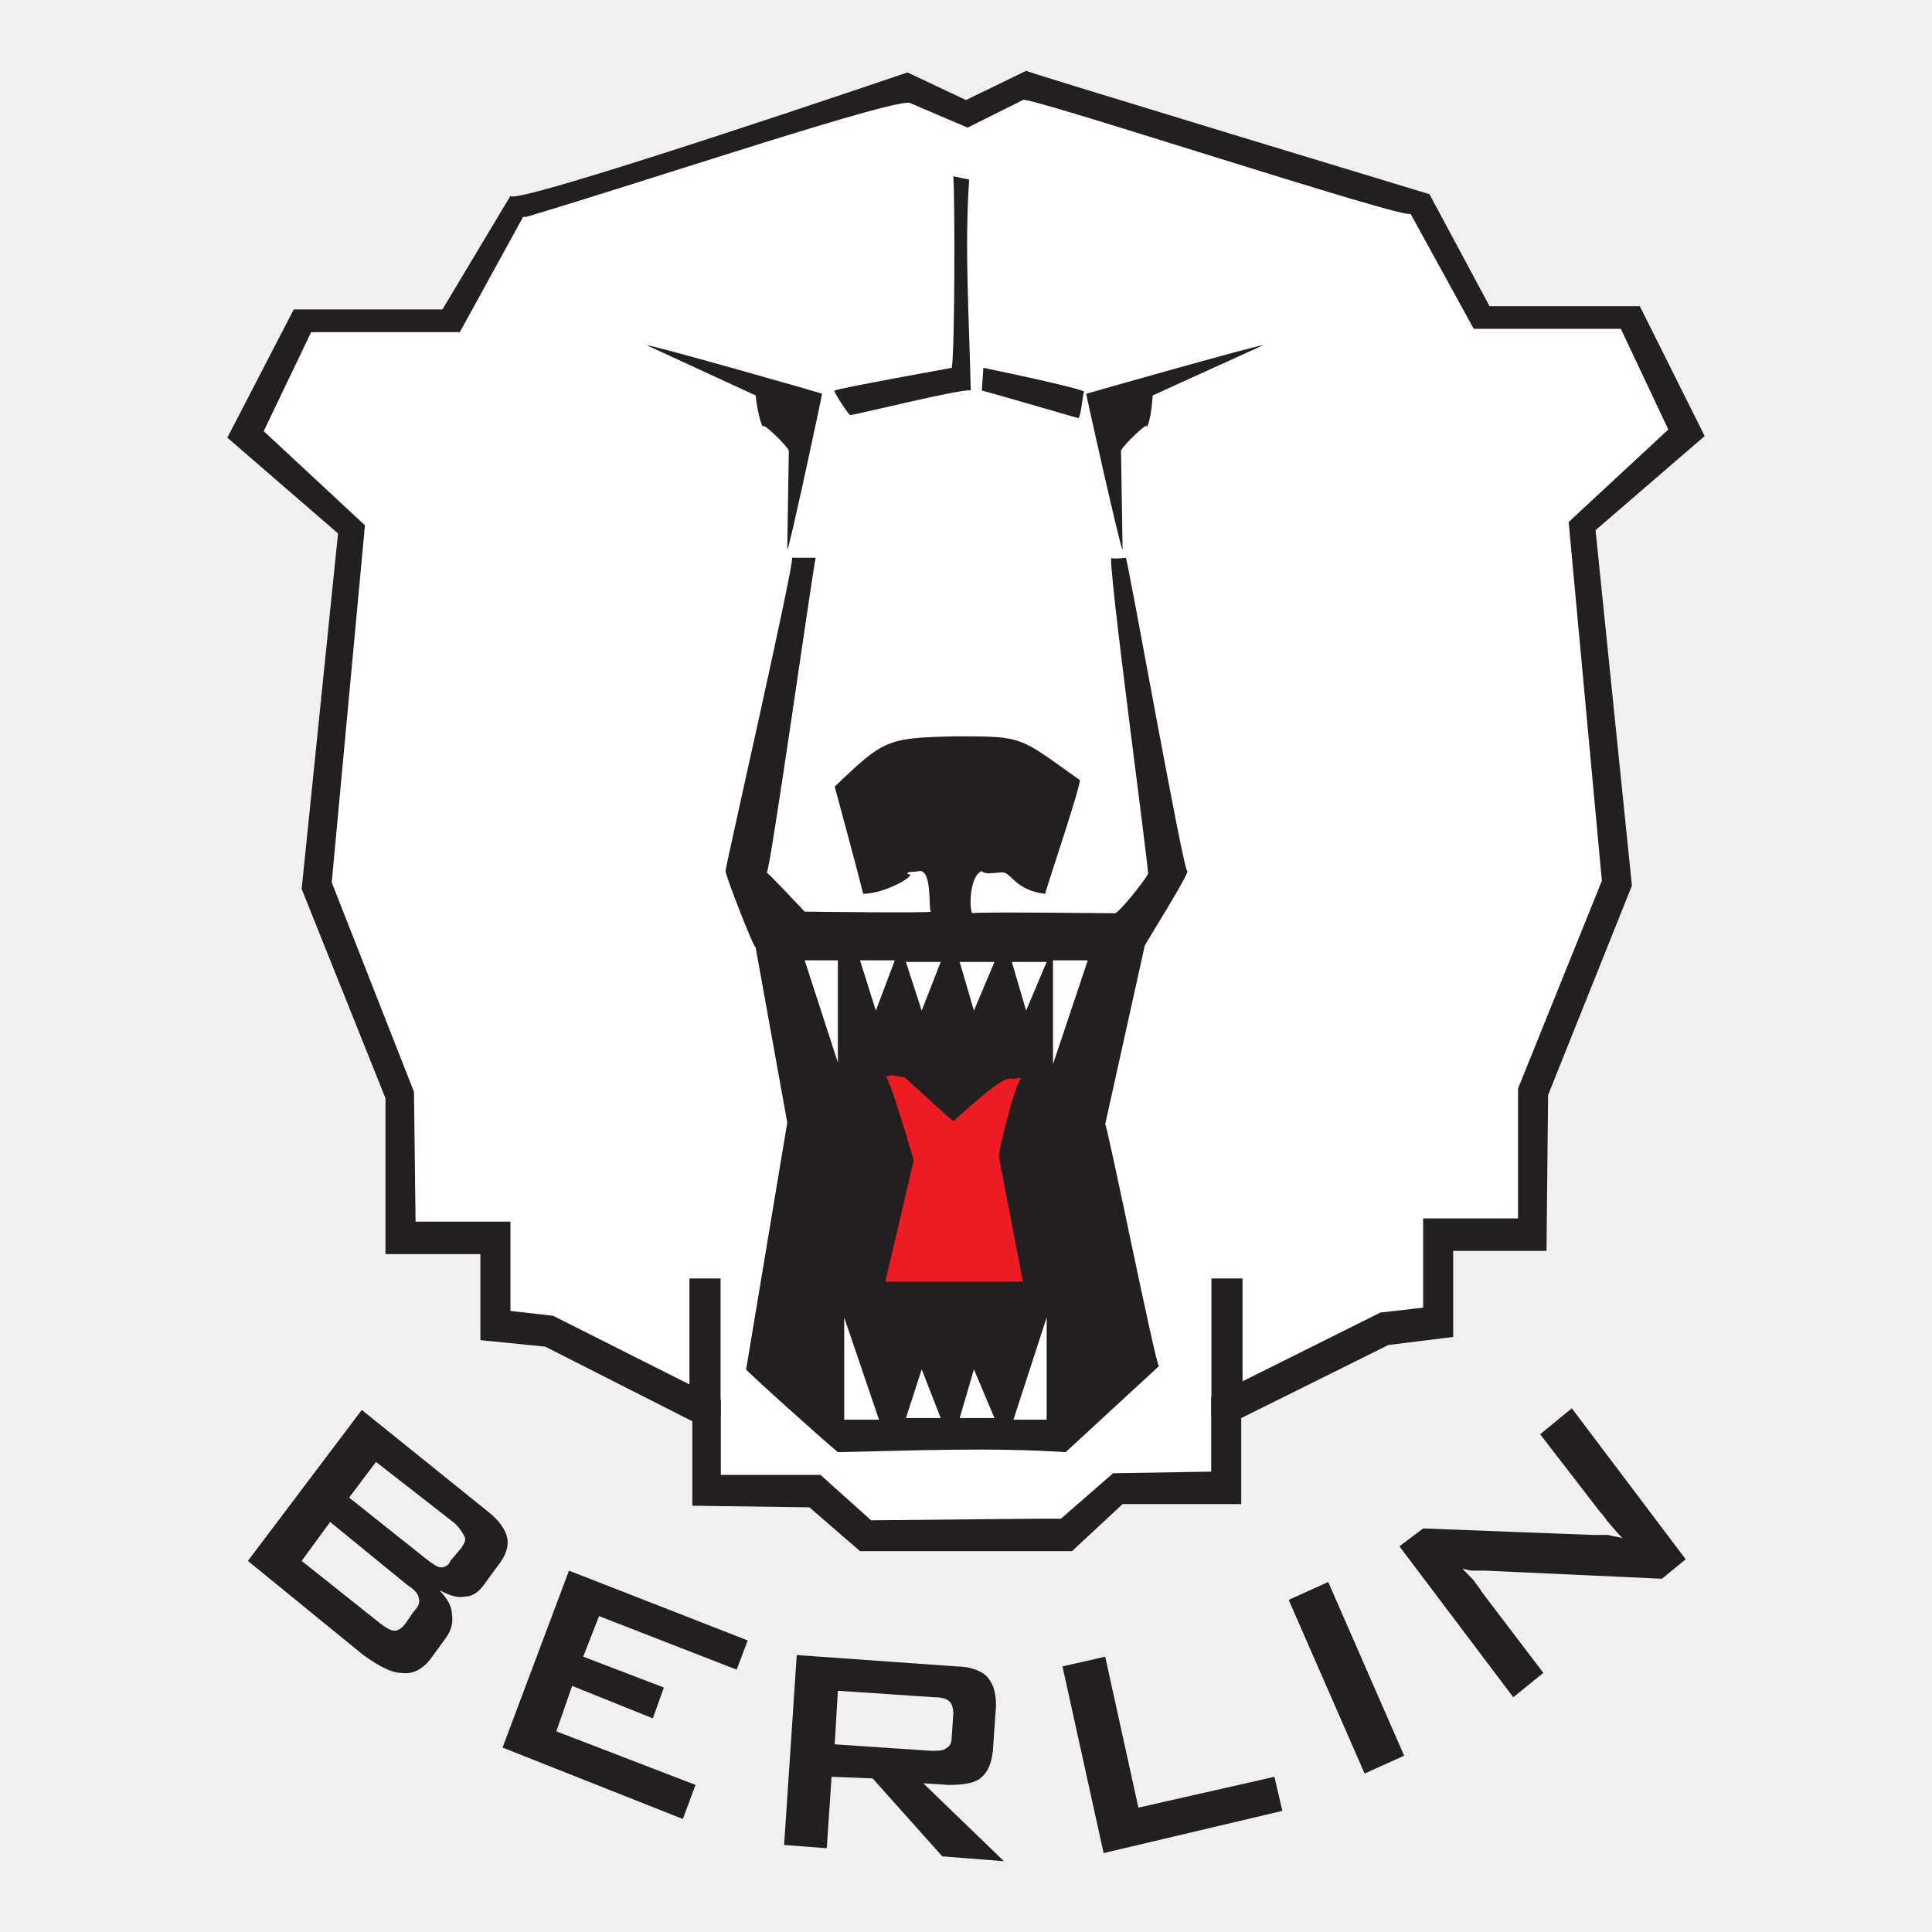
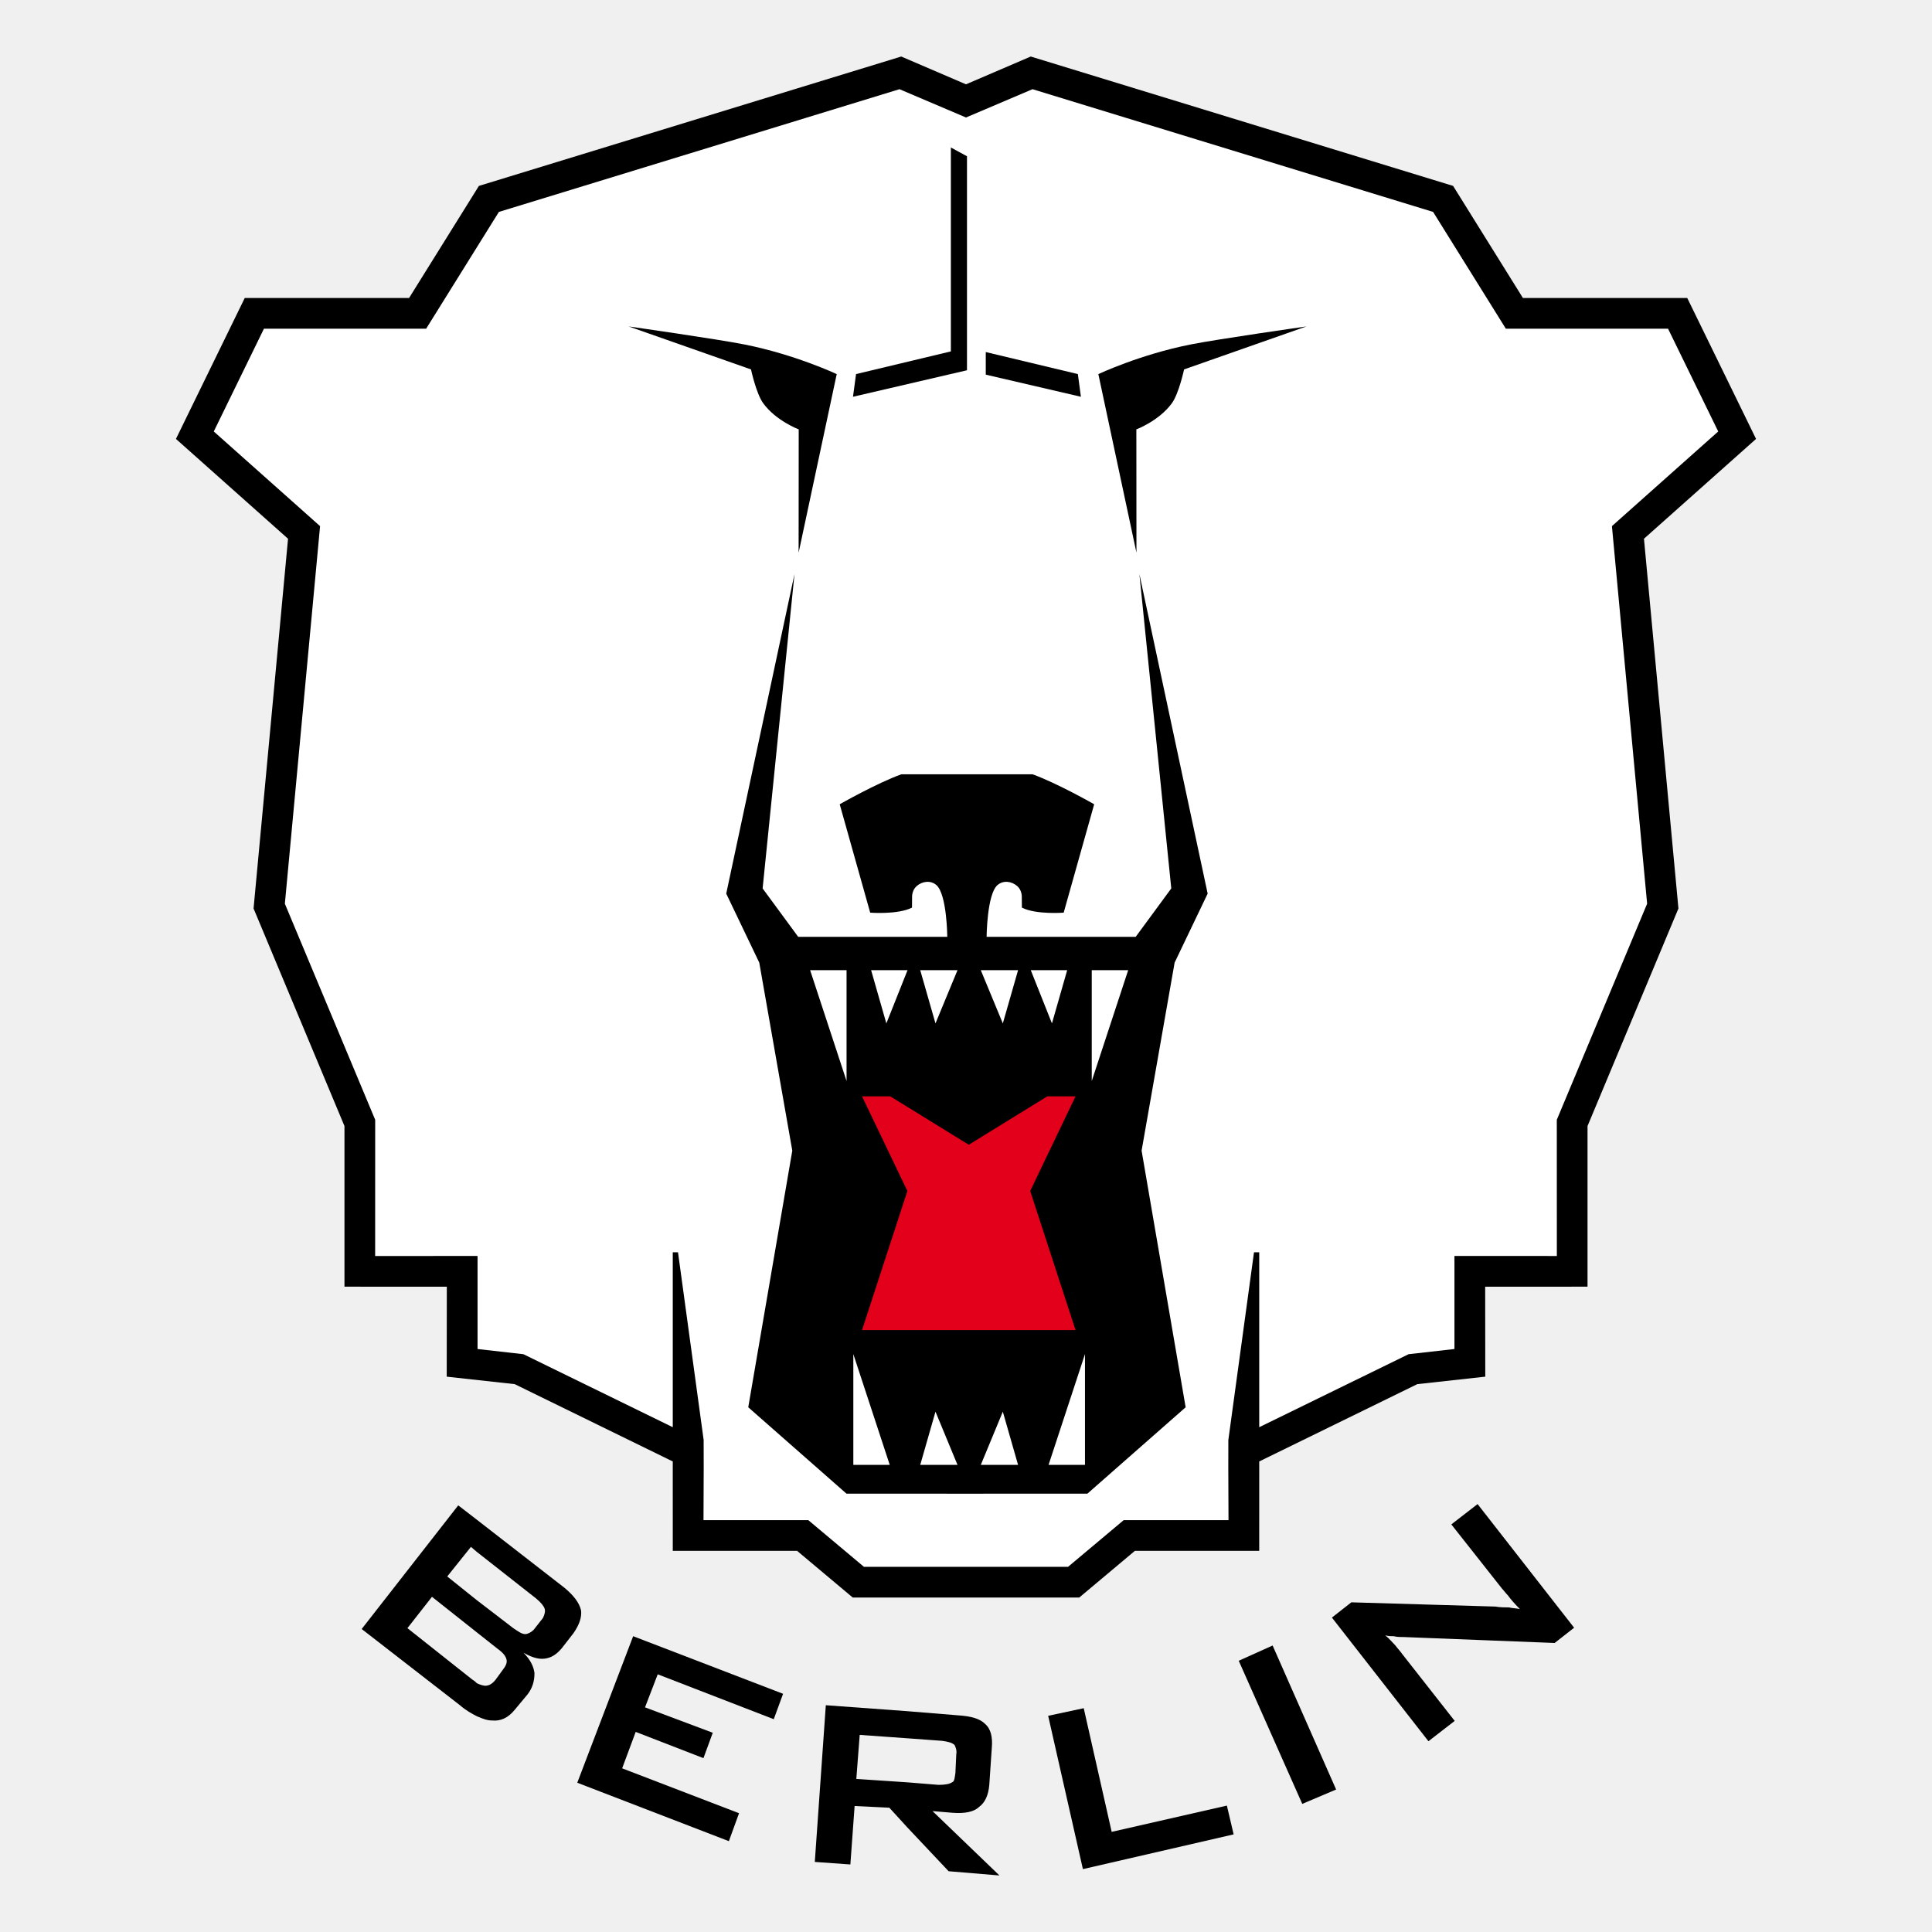
- <svg xmlns="http://www.w3.org/2000/svg" version="1.1" id="svg2" width="200" height="200" viewBox="0 0 200 200">
-   <defs id="defs6" />
-   <g id="g8" transform="matrix(1.333333,0,0,-1.333333,0,257.3333)">
-     <path d="m 666.611,392.215 h 192.756 v -192.756 h -192.756 v 192.756" style="fill:#ffffff;fill-opacity:1;fill-rule:evenodd;stroke:none;stroke-width:0.1" id="path12" />
-     <g id="g2243" transform="matrix(0.7707438,0,0,0.7909374,-268.3127,28.27851)">
-       <path d="m 452.441,55.996 h 3.665 l 5.098,4.621 h 11.951 v 8.444 l 14.818,7.17 6.533,0.796 v 8.445 h 9.401 l 0.159,15.296 8.445,20.554 -3.665,34.895 10.994,9.241 -6.533,12.747 h -15.137 l -6.054,10.994 c 0,0 -40.472,11.951 -40.631,12.11 l -6.055,-2.868 -5.895,2.709 c 0,0 -39.834,-13.225 -39.993,-12.11 l -6.852,-11.153 h -14.977 l -6.692,-12.588 11.153,-9.401 -3.665,-34.895 8.445,-20.554 V 85.155 h 9.56 v -8.445 l 6.533,-0.637 14.818,-7.33 v -8.285 l 11.791,-0.159 5.099,-4.302 h 17.686" style="fill:#231f20;fill-opacity:1;fill-rule:evenodd;stroke:none;stroke-width:0.1" id="path14" />
-       <path d="m 451.166,198.443 -5.577,-2.709 -5.736,2.39 c -0.796,0.797 -26.609,-7.648 -38.718,-11.153 h -0.319 l -6.373,-11.313 h -14.977 l -4.78,-9.72 10.198,-9.241 -3.346,-35.054 8.285,-20.555 0.159,-12.747 h 9.561 v -8.763 l 4.301,-0.478 16.89,-8.286 v -7.329 h 10.038 l 5.099,-4.461 16.571,0.159 h 2.549 l 5.258,4.462 9.879,0.159 v 7.33 l 17.049,8.286 4.302,0.478 v 8.764 h 9.561 v 12.747 l 8.444,20.395 -3.346,35.213 10.039,9.083 -4.781,9.879 h -14.818 l -6.373,11.312 c 0,-0.796 -39.197,11.791 -39.038,11.154" style="fill:#ffffff;fill-opacity:1;fill-rule:evenodd;stroke:none;stroke-width:0.1" id="path16" />
-       <path d="m 432.524,65.716 c -1.593,1.275 -9.401,8.126 -9.241,8.126 l 4.143,24.219 -3.187,17.208 c -0.159,-0.159 -3.027,7.011 -3.027,7.489 -0.159,-0.159 7.011,30.433 6.692,30.752 h 2.39 c -0.159,-0.159 -4.621,-31.071 -4.94,-30.911 0,0.159 3.505,-3.506 3.824,-3.824 -0.319,0 12.906,-0.16 12.747,0 -0.319,-0.16 0.159,3.983 -1.116,3.983 -1.115,-0.159 -1.274,0 -1.274,-0.319 1.274,0.16 -2.071,-1.912 -4.461,-1.912 -0.478,1.912 -2.868,10.516 -2.868,10.516 4.939,4.621 5.258,4.781 12.11,4.94 7.01,0 6.373,0 12.587,-4.302 0,-0.797 -2.868,-9.082 -3.505,-11.154 -2.868,0.319 -3.346,1.912 -4.143,2.072 -0.159,0.159 -1.912,-0.319 -2.231,0.159 -1.275,-0.478 -1.275,-3.824 -0.956,-4.143 -0.159,0.16 14.339,0 14.339,0 0.319,-0.159 3.825,4.143 3.347,3.984 0.159,0 -4.143,30.911 -3.665,30.911 0,-0.159 1.593,0 1.434,0 0.159,0.16 5.895,-31.389 6.214,-30.752 0.16,-0.319 -4.461,-7.489 -4.302,-7.33 l -3.983,-17.527 c 0.318,-0.478 5.098,-23.741 5.417,-23.741 l -9.401,-8.445 c -7.329,0.478 -15.456,0.159 -22.944,0" style="fill:#231f20;fill-opacity:1;fill-rule:evenodd;stroke:none;stroke-width:0.1" id="path18" />
-       <path d="m 437.304,102.522 c 0.797,0.319 0.478,0.159 1.912,0 -0.478,0.478 4.621,-4.143 4.94,-4.302 0.159,0 4.939,4.621 5.896,4.143 0.637,0 0.478,0.159 1.115,0 -0.478,0.956 -2.708,-7.808 -2.39,-7.808 l 2.39,-12.109 h -13.862 l 2.868,11.95 c 0,-0.159 -2.55,8.604 -2.868,8.126" style="fill:#ed1c24;fill-opacity:1;fill-rule:evenodd;stroke:none;stroke-width:0.1" id="path20" />
-       <path d="m 424.239,169.444 -10.994,4.939 c 0.637,0 18.483,-4.939 17.686,-4.78 0,-0.159 -3.346,-15.456 -3.506,-15.296 0,0 0.159,9.879 0.159,9.719 -0.159,0.478 -3.027,3.187 -2.55,2.231 -0.478,0.638 -0.796,3.027 -0.796,3.187" style="fill:#231f20;fill-opacity:1;fill-rule:evenodd;stroke:none;stroke-width:0.1" id="path22" />
-       <path d="m 464.232,169.444 11.153,4.939 c -0.637,0 -18.483,-4.939 -17.845,-4.78 0,-0.159 3.505,-15.456 3.664,-15.296 0,0 -0.159,9.879 -0.159,9.719 0.159,0.478 3.028,3.187 2.549,2.231 0.479,0.638 0.638,3.027 0.638,3.187" style="fill:#231f20;fill-opacity:1;fill-rule:evenodd;stroke:none;stroke-width:0.1" id="path24" />
-       <path d="m 447.183,172.152 c 0,0 10.357,-2.071 10.197,-2.389 -0.159,0.477 -0.318,-2.391 -0.637,-2.55 0,0 -9.56,2.709 -9.72,2.709 l 0.159,2.23" style="fill:#231f20;fill-opacity:1;fill-rule:evenodd;stroke:none;stroke-width:0.1" id="path26" />
-       <path d="m 432.206,169.922 c 0,0.159 11.791,2.23 11.791,2.23 0.319,1.753 0.319,16.731 0.159,18.802 l 1.593,-0.318 c -0.478,-6.693 0,-13.544 0.159,-20.714 -0.478,0.318 -12.269,-2.55 -12.11,-2.39 0,-0.319 -1.912,2.549 -1.593,2.39" style="fill:#231f20;fill-opacity:1;fill-rule:evenodd;stroke:none;stroke-width:0.1" id="path28" />
-       <path d="m 429.178,113.994 h 3.346 v -10.038 z" style="fill:#ffffff;fill-opacity:1;fill-rule:evenodd;stroke:none;stroke-width:0.1" id="path30" />
-       <path d="m 457.699,113.994 h -3.506 v -10.197 z" style="fill:#ffffff;fill-opacity:1;fill-rule:evenodd;stroke:none;stroke-width:0.1" id="path32" />
-       <path d="m 436.667,68.902 h -3.506 v 10.038 z" style="fill:#ffffff;fill-opacity:1;fill-rule:evenodd;stroke:none;stroke-width:0.1" id="path34" />
-       <path d="m 450.21,68.902 h 3.346 v 10.038 z" style="fill:#ffffff;fill-opacity:1;fill-rule:evenodd;stroke:none;stroke-width:0.1" id="path36" />
-       <path d="m 438.26,113.994 -1.912,-4.939 -1.593,4.939 z" style="fill:#ffffff;fill-opacity:1;fill-rule:evenodd;stroke:none;stroke-width:0.1" id="path38" />
-       <path d="m 453.556,113.835 -2.071,-4.78 -1.434,4.78 z" style="fill:#ffffff;fill-opacity:1;fill-rule:evenodd;stroke:none;stroke-width:0.1" id="path40" />
-       <path d="m 442.881,113.835 -1.912,-4.78 -1.593,4.78 z" style="fill:#ffffff;fill-opacity:1;fill-rule:evenodd;stroke:none;stroke-width:0.1" id="path42" />
-       <path d="m 448.299,113.835 -2.071,-4.78 -1.434,4.78 z" style="fill:#ffffff;fill-opacity:1;fill-rule:evenodd;stroke:none;stroke-width:0.1" id="path44" />
-       <path d="m 442.881,69.062 -1.912,4.78 -1.593,-4.78 z" style="fill:#ffffff;fill-opacity:1;fill-rule:evenodd;stroke:none;stroke-width:0.1" id="path46" />
-       <path d="m 448.299,69.062 -2.071,4.78 -1.434,-4.78 z" style="fill:#ffffff;fill-opacity:1;fill-rule:evenodd;stroke:none;stroke-width:0.1" id="path48" />
-       <path d="m 420.708,82.765 v -13.544 h -3.136 v 13.544 h 3.136" style="fill:#231f20;fill-opacity:1;fill-rule:nonzero;stroke:none;stroke-width:0.1" id="path50" />
-       <path d="m 473.288,82.765 v -13.544 h -3.135 v 13.544 h 3.135" style="fill:#231f20;fill-opacity:1;fill-rule:nonzero;stroke:none;stroke-width:0.1" id="path52" />
-       <path d="m 393.965,58.705 -7.967,6.054 -2.709,-3.505 7.807,-6.055 c 0.637,-0.478 1.116,-0.797 1.434,-0.797 0.318,0 0.796,0.159 0.956,0.637 l 1.115,1.275 c 0.319,0.478 0.478,0.796 0.319,1.116 -0.159,0.318 -0.478,0.796 -0.956,1.275 z m -4.78,-6.055 -7.807,6.214 -2.868,-3.824 7.808,-6.055 c 0.637,-0.478 1.116,-0.796 1.593,-0.796 0.319,0 0.797,0.319 1.116,0.796 l 0.796,1.116 c 0.478,0.478 0.637,0.956 0.478,1.275 0,0.319 -0.319,0.796 -1.115,1.275 z m -16.093,2.39 11.473,14.818 12.588,-9.879 c 1.275,-0.956 1.912,-1.912 2.071,-2.708 0.159,-0.797 -0.159,-1.753 -0.956,-2.709 l -1.434,-1.912 c -0.478,-0.637 -1.115,-1.116 -1.912,-1.116 -0.796,-0.159 -1.593,0.159 -2.549,0.637 0.796,-0.796 1.275,-1.593 1.275,-2.39 0.159,-0.956 -0.159,-1.753 -0.797,-2.549 l -1.434,-1.912 c -0.796,-0.956 -1.753,-1.434 -2.868,-1.275 -0.956,0 -2.231,0.637 -3.824,1.752 l -11.632,9.242" style="fill:#231f20;fill-opacity:1;fill-rule:evenodd;stroke:none;stroke-width:0.1" id="path54" />
-       <path d="m 398.745,36.716 6.692,17.368 18.005,-6.852 -1.115,-2.868 -13.862,5.258 -1.594,-3.983 8.127,-3.028 -1.116,-3.027 -8.126,3.187 -1.593,-4.461 14.021,-5.258 -1.275,-3.346 -18.164,7.011" style="fill:#231f20;fill-opacity:1;fill-rule:evenodd;stroke:none;stroke-width:0.1" id="path56" />
-       <path d="m 442.244,41.656 -9.72,0.637 -0.319,-5.258 9.72,-0.637 c 0.797,0 1.275,0 1.593,0.319 0.319,0.159 0.478,0.478 0.478,1.115 l 0.159,2.231 c 0,0.478 -0.159,0.956 -0.319,1.115 -0.319,0.319 -0.797,0.478 -1.593,0.478 z m -15.137,-14.5 1.274,18.642 16.093,-1.115 c 1.434,0 2.549,-0.478 3.027,-0.956 0.637,-0.637 0.956,-1.593 0.956,-2.868 l -0.319,-4.462 c -0.159,-1.275 -0.478,-2.071 -1.275,-2.709 -0.637,-0.478 -1.753,-0.637 -3.187,-0.637 l -2.549,0.159 8.126,-7.648 -6.214,0.478 -7.011,7.648 -4.142,0.159 -0.478,-7.011 -4.302,0.319" style="fill:#231f20;fill-opacity:1;fill-rule:evenodd;stroke:none;stroke-width:0.1" id="path58" />
-       <path d="m 459.293,26.36 -4.143,18.323 4.302,0.956 3.346,-14.818 13.703,3.027 0.796,-3.346 -18.004,-4.143" style="fill:#231f20;fill-opacity:1;fill-rule:evenodd;stroke:none;stroke-width:0.1" id="path60" />
-       <path d="m 485.583,34.167 -7.648,17.049 3.983,1.753 7.648,-17.049 -3.983,-1.753" style="fill:#231f20;fill-opacity:1;fill-rule:evenodd;stroke:none;stroke-width:0.1" id="path62" />
-       <path d="m 500.561,41.656 -11.473,14.818 2.39,1.753 17.049,-0.637 c 0.638,0 1.116,0 1.594,0 0.478,-0.159 0.956,-0.159 1.434,-0.318 -0.797,0.796 -1.275,1.434 -1.594,1.753 -0.159,0.318 -0.478,0.637 -0.637,0.796 l -6.055,7.648 3.187,2.55 11.472,-14.818 -2.39,-1.912 -17.845,0.797 c -0.478,0 -0.957,0 -1.275,0 -0.319,0 -0.637,0.159 -0.956,0.159 0.478,-0.478 0.797,-0.797 1.115,-1.116 0.319,-0.478 0.638,-0.797 0.797,-1.115 l 6.214,-7.967 -3.027,-2.39" style="fill:#231f20;fill-opacity:1;fill-rule:evenodd;stroke:none;stroke-width:0.1" id="path64" />
-     </g>
+ <svg xmlns="http://www.w3.org/2000/svg" version="1.0" width="200" height="200" viewBox="-10.819 -10.819 258.469 258.413" id="svg864">
+   <defs id="defs3920" />
+   <g id="g1314" transform="matrix(0.5861511,0,0,0.5861511,12.7198,-3.28576)">
+     <path d="m 180.321,13.693 15.182,-6.458 91.43,28.01 16.605,26.656 h 37.021 l 11.449,23.454 -24.261,21.605 8.035,86.18 -20.615,49.316 0.008,31.086 -23.37,-0.003 v 21.236 l -10.468,1.184 -34.088,16.661 v -39.925 h -1.194 l -5.855,42.834 -0.012,6.402 0.047,11.899 h -23.919 l -12.695,10.653 h -46.6 L 144.326,333.83 h -23.919 l 0.048,-11.899 -0.013,-6.402 -5.854,-42.834 h -1.195 V 312.62 L 79.304,295.96 68.836,294.777 V 273.54 l -23.37,0.004 0.009,-31.087 -20.616,-49.316 8.035,-86.18 L 8.633,85.355 20.083,61.902 h 37.021 l 16.605,-26.657 91.43,-28.01 15.181,6.459" style="fill:#ffffff;stroke:#ffffff" id="path847" />
+     <path d="m 180.53,328.022 27.498,-0.008 22.425,-19.717 -10.053,-58.574 7.538,-42.917 7.54,-15.746 -15.581,-72.944 7.276,71.758 -8.117,11.045 h -34.031 c 0,0 0.074,-9.709 2.479,-11.804 1.346,-1.17 3.266,-0.876 4.53,0.243 1.066,0.944 1.021,2.383 1.021,2.383 l 0.021,2.513 c 3.195,1.643 9.541,1.152 9.541,1.152 l 6.96,-24.741 c 0,0 -8.483,-4.836 -14.07,-6.841 h -29.939 c -5.587,2.005 -14.071,6.841 -14.071,6.841 l 6.96,24.741 c 0,0 6.346,0.49 9.541,-1.152 l 0.021,-2.513 c 0,0 -0.044,-1.438 1.022,-2.383 1.265,-1.119 3.184,-1.413 4.529,-0.243 2.406,2.095 2.48,11.804 2.48,11.804 h -34.032 l -8.116,-11.045 7.275,-71.758 -15.581,72.944 7.54,15.746 7.538,42.917 -10.052,58.575 22.425,19.717 27.483,0.007" id="Maul_2_" />
+     <polygon points="194.973,258.932 205.321,237.327 198.89,237.327 180.957,248.378 163.023,237.327 156.592,237.327 166.941,258.932 156.592,290.685 205.321,290.685 " style="fill:#e2001a" id="polygon850" />
+     <path d="m 169.876,321.447 h 8.506 l -5.025,-12.146 z m -7.733,-100.766 4.833,-12.145 h -8.311 z m -7.538,100.766 h 8.312 l -8.312,-25.289 z m -1.546,-87.619 v -25.292 h -8.313 z m 20.297,-13.146 5.025,-12.146 h -8.506 z m 10.343,100.765 h 8.507 l -3.48,-12.146 z m 25.324,-112.911 v 25.292 l 8.313,-25.292 z m -1.546,112.911 v -25.289 l -8.312,25.289 z m -18.751,-100.765 3.48,-12.146 h -8.507 z m 14.691,-12.146 h -8.31 l 4.832,12.144 z" id="path3881" style="fill:#ffffff" />
+     <path d="M 180.265,6.323 165.542,0 69.145,29.533 53.21,55.113 H 15.703 L 0,87.28 l 25.583,22.783 -7.868,84.392 20.748,49.654 v 36.664 l 23.361,0.002 -0.023,20.535 15.521,1.709 36.076,17.646 -0.005,1.491 0.005,18.911 h 28.376 l 12.695,10.652 h 51.704 l 12.694,-10.652 h 28.377 l 0.005,-18.911 -0.005,-1.491 36.076,-17.646 15.521,-1.709 -0.024,-20.535 23.361,-0.002 V 244.109 L 342.927,194.455 335.059,110.062 360.642,87.28 344.939,55.113 H 307.432 L 291.497,29.532 195.099,0 180.376,6.323 m -0.055,7.594 15.182,-6.459 91.43,28.01 16.605,26.657 h 37.021 l 11.449,23.454 -24.261,21.604 8.035,86.18 -20.615,49.316 0.009,31.086 -23.371,-0.002 v 21.235 l -10.467,1.185 -34.089,16.66 V 272.92 h -1.194 l -5.855,42.834 -0.012,6.402 0.047,11.899 h -23.919 l -12.695,10.652 h -46.6 l -12.695,-10.652 h -23.918 l 0.047,-11.899 -0.013,-6.402 -5.854,-42.834 h -1.194 v 39.924 L 79.305,296.184 68.837,295 V 273.764 L 45.466,273.767 45.475,242.68 24.859,193.364 32.895,107.185 8.634,85.579 20.083,62.125 h 37.021 l 16.605,-26.657 91.43,-28.01 15.181,6.459" id="Outline_2_" />
+     <polygon points="104.933,382.389 101.84,390.704 128.519,400.949 126.198,407.327 91.597,393.99 104.354,360.547 138.57,373.692 136.444,379.491 109.961,369.244 107.06,376.785 122.523,382.583 120.397,388.38 " id="polygon3885" />
+     <polygon points="207.192,376.979 213.571,405.203 239.864,399.208 241.409,405.778 207.004,413.707 199.075,378.716 " id="polygon3887" />
+     <polygon points="257.069,398.82 242.57,366.152 250.303,362.672 264.799,395.538 " id="polygon3889" />
+     <path d="m 285.871,384.519 -22.035,-28.225 4.442,-3.479 32.866,0.968 c 1.157,0.192 2.125,0.192 3.093,0.192 0.77,0.194 1.737,0.194 2.512,0.388 -1.354,-1.354 -2.318,-2.516 -2.705,-3.092 -0.581,-0.581 -0.968,-1.162 -1.355,-1.55 l -11.595,-14.692 5.99,-4.638 22.034,28.221 -4.441,3.481 -34.411,-1.352 c -0.773,0 -1.547,0 -2.321,-0.194 -0.577,0 -1.157,0 -1.933,-0.193 0.969,0.775 1.549,1.546 2.319,2.318 0.58,0.774 1.161,1.355 1.549,1.937 l 11.982,15.269 z" id="path3891" />
+     <path d="m 68.683,371.279 c 0.773,0.387 1.545,0.576 1.933,0.576 0.774,0 1.545,-0.387 2.32,-1.35 l 1.547,-2.13 c 0.771,-0.964 1.158,-1.737 0.965,-2.513 -0.193,-0.772 -0.771,-1.548 -2.125,-2.512 l -4.64,-3.672 -10.247,-8.121 -5.604,7.152 14.884,11.795 c 0.388,0.195 0.774,0.582 0.967,0.775 z m 0,-37.313 19.912,15.467 c 2.125,1.738 3.479,3.48 3.866,5.219 0.194,1.548 -0.388,3.286 -1.741,5.221 l -2.706,3.479 c -1.159,1.351 -2.32,2.125 -3.867,2.318 -1.546,0.193 -3.092,-0.387 -4.833,-1.354 1.548,1.548 2.321,3.097 2.515,4.643 0,1.741 -0.387,3.285 -1.548,4.833 l -2.899,3.481 c -1.547,1.929 -3.286,2.704 -5.221,2.51 -1.158,0 -2.126,-0.388 -3.478,-0.968 -1.16,-0.58 -2.513,-1.349 -3.865,-2.512 L 42.393,358.905 64.43,330.684 Z m 13.533,17.979 -13.533,-10.634 -1.354,-1.155 -5.413,6.76 6.767,5.416 8.312,6.379 c 1.161,0.775 1.936,1.355 2.707,1.355 0.579,0 1.354,-0.387 1.934,-0.969 l 2.127,-2.705 c 0.385,-0.774 0.578,-1.548 0.385,-2.129 -0.192,-0.575 -0.773,-1.35 -1.932,-2.318 z" id="path3893" />
+     <path d="m 166.885,377.657 11.792,0.964 c 2.899,0.193 4.833,0.773 5.992,1.936 1.354,1.157 1.742,3.094 1.546,5.412 l -0.578,8.508 c -0.193,2.319 -0.968,4.061 -2.32,5.023 -1.159,1.16 -3.286,1.549 -5.992,1.355 l -4.641,-0.388 15.273,14.692 -11.601,-0.968 -9.472,-10.052 -4.06,-4.447 -7.926,-0.387 -0.967,13.342 -8.119,-0.58 2.515,-35.766 z m 7.926,6.767 -7.926,-0.58 -10.825,-0.774 -0.772,10.052 11.598,0.774 7.153,0.581 c 1.547,0 2.512,-0.193 3.093,-0.581 0.581,-0.194 0.581,-0.968 0.771,-2.126 l 0.197,-4.253 c 0.19,-0.968 -0.197,-1.742 -0.388,-2.129 -0.581,-0.576 -1.547,-0.775 -2.901,-0.964 z" id="path3895" />
+     <path d="m 219.203,85.103 0.023,28.146 -8.698,-40.762 c 0,0 9.47,-4.465 21.052,-6.763 6.327,-1.255 26.427,-4.115 26.427,-4.115 l -27.911,9.806 c 0,0 -1.188,5.521 -2.779,7.71 -2.934,4.034 -8.114,5.978 -8.114,5.978 z" id="Auge_l" />
+     <path d="m 142.14,85.103 -0.022,28.146 8.698,-40.762 c 0,0 -9.471,-4.465 -21.052,-6.763 -6.327,-1.255 -26.427,-4.115 -26.427,-4.115 l 27.911,9.806 c 0,0 1.187,5.521 2.779,7.71 2.934,4.034 8.113,5.978 8.113,5.978 z" id="Auge_r" />
+     <path d="m 155.226,72.48 -0.698,5.178 26.019,-6.049 c 0.009,-6.303 0,-31.222 0,-48.844 l -3.679,-2.004 c 0,6.165 0,40.003 0,46.543 z" id="path3907" />
+     <path d="m 205.852,72.48 -21.018,-5.027 v 5.157 l 21.716,5.048 z" id="path3909" />
  </g>
</svg>
